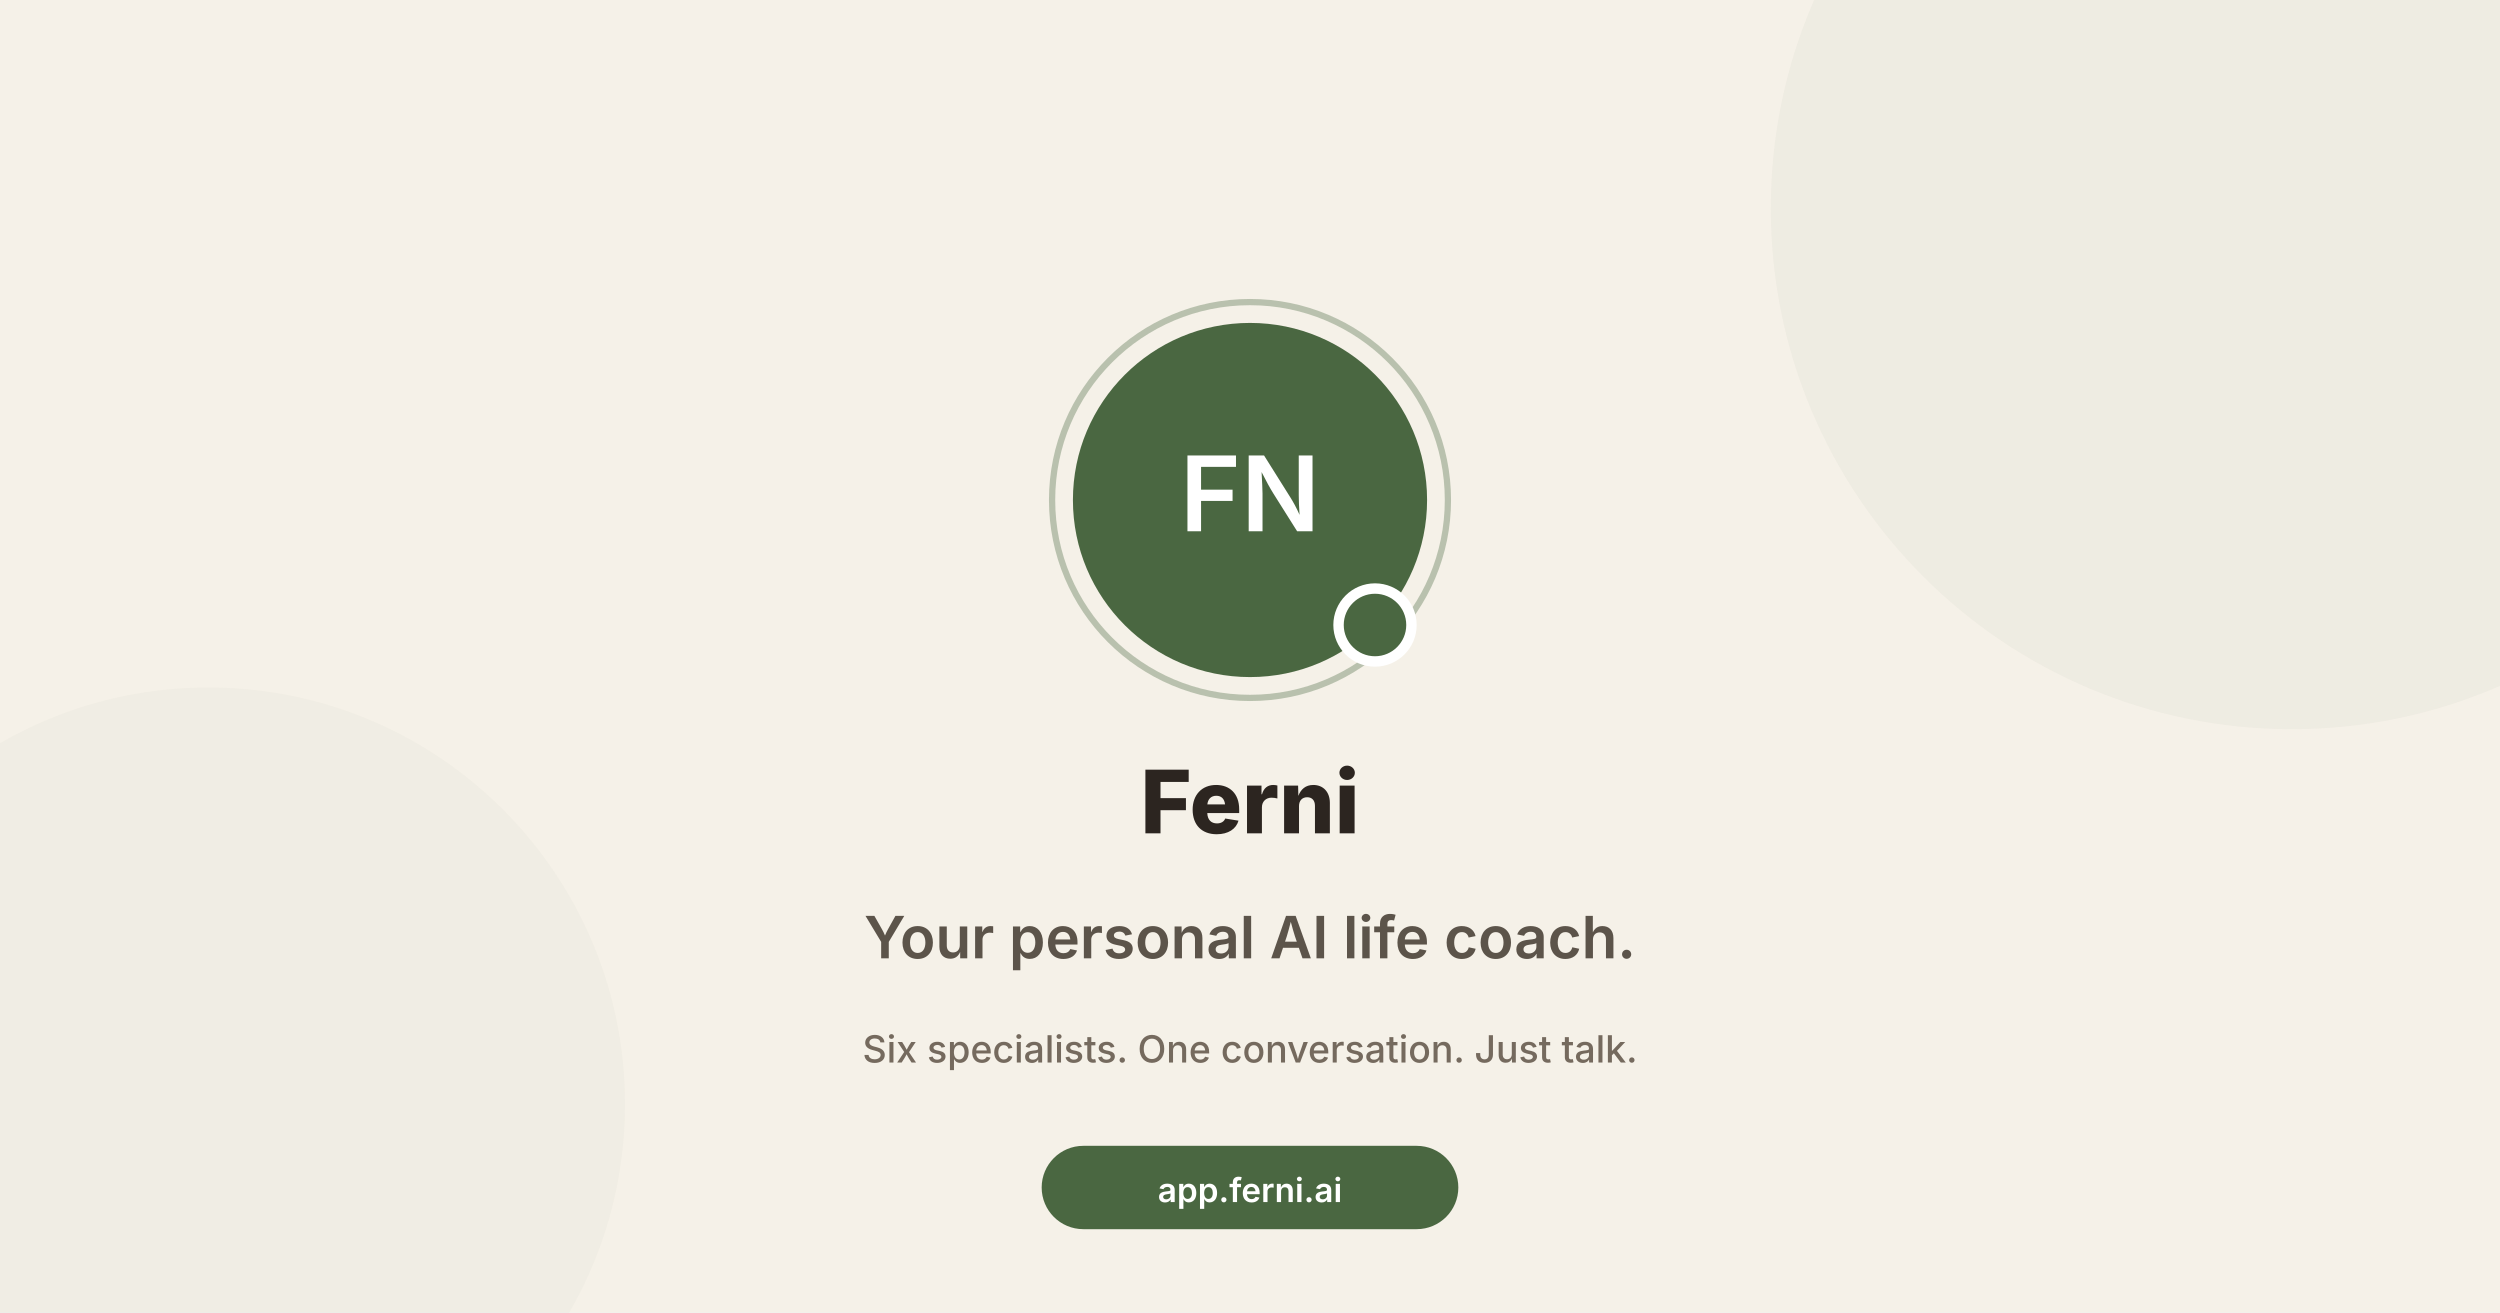
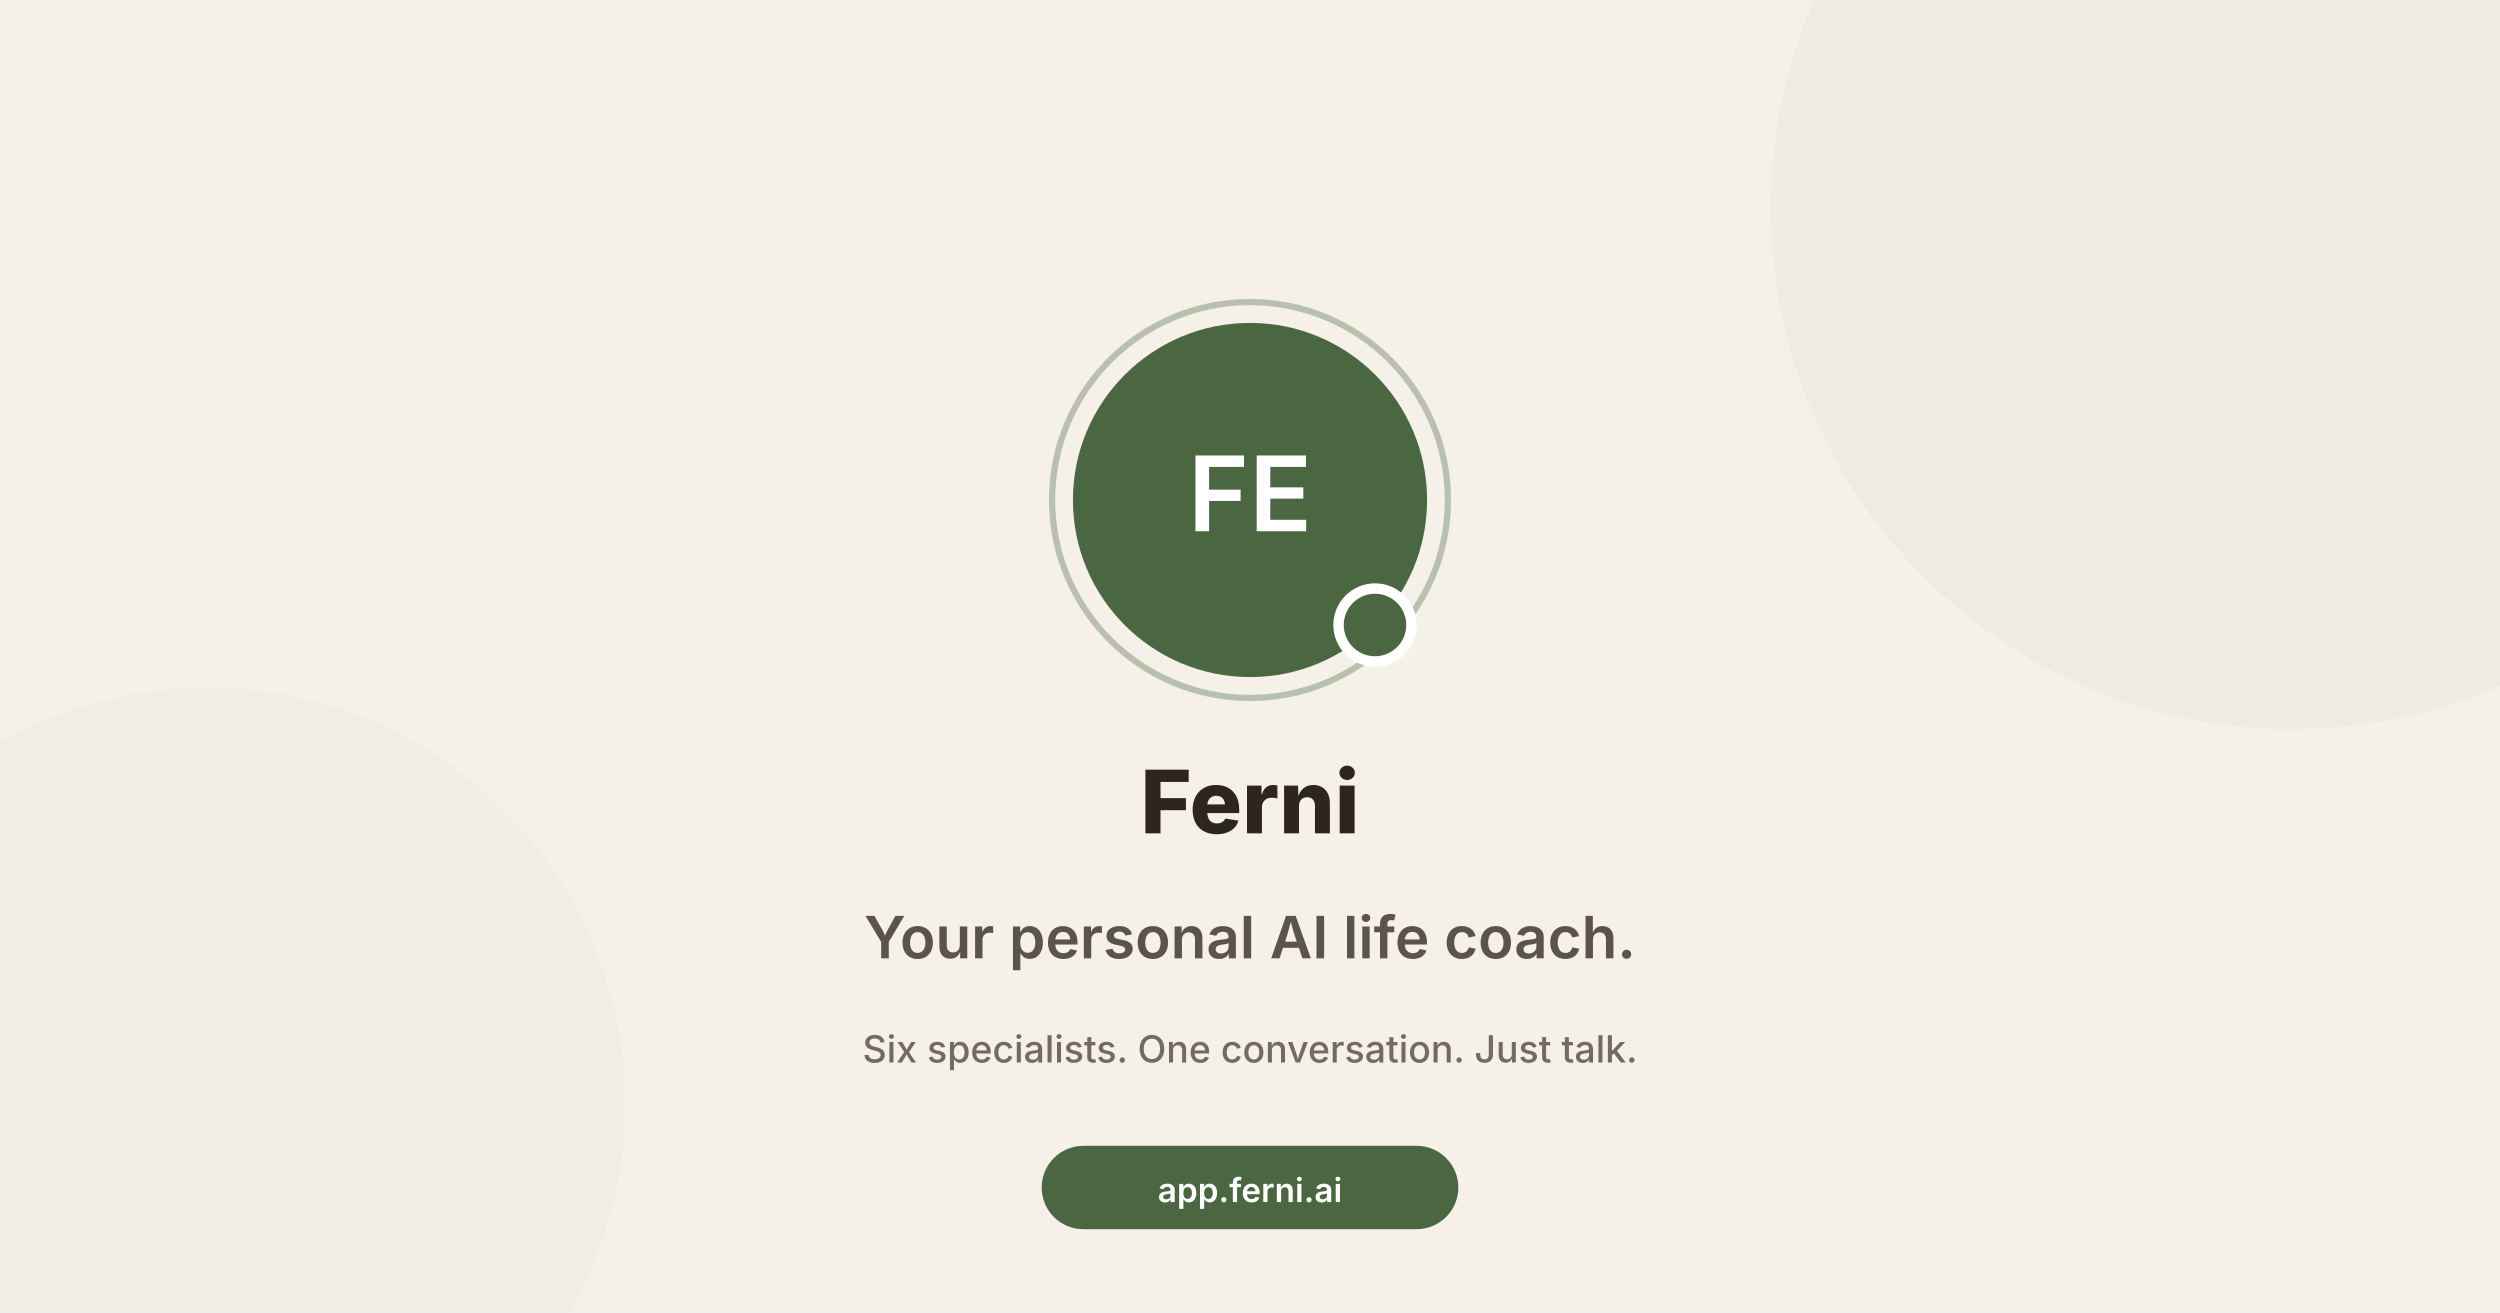
<svg xmlns="http://www.w3.org/2000/svg" width="1200" height="630" viewBox="0 0 1200 630">
  <rect width="1200" height="630" fill="#F5F1E8" />
  <circle cx="1100" cy="100" r="250" fill="#4a6741" opacity="0.04" />
  <circle cx="100" cy="530" r="200" fill="#4a6741" opacity="0.03" />
  <g transform="translate(500, 140)">
    <circle cx="100" cy="100" r="95" fill="none" stroke="#4a6741" stroke-width="3" opacity="0.35" />
    <circle cx="100" cy="100" r="85" fill="#4a6741" />
-     <text x="100" y="115" font-family="-apple-system, BlinkMacSystemFont, 'SF Pro Display', sans-serif" font-size="50" font-weight="600" fill="white" text-anchor="middle">FN</text>
+     <text x="100" y="115" font-family="-apple-system, BlinkMacSystemFont, 'SF Pro Display', sans-serif" font-size="50" font-weight="600" fill="white" text-anchor="middle">FE</text>
    <circle cx="160" cy="160" r="20" fill="white" />
    <circle cx="160" cy="160" r="15" fill="#4a6741" />
  </g>
  <text x="600" y="400" font-family="'Plus Jakarta Sans', -apple-system, sans-serif" font-size="42" font-weight="800" fill="#2C2520" text-anchor="middle">Ferni</text>
  <text x="600" y="460" font-family="'Plus Jakarta Sans', -apple-system, sans-serif" font-size="28" font-weight="600" fill="#5C544A" text-anchor="middle">Your personal AI life coach.</text>
  <text x="600" y="510" font-family="'Inter', -apple-system, sans-serif" font-size="18" font-weight="500" fill="#756A5E" text-anchor="middle">Six specialists. One conversation. Just talk.</text>
  <rect x="500" y="550" width="200" height="40" rx="20" fill="#4a6741" />
  <text x="600" y="577" font-family="'Inter', -apple-system, sans-serif" font-size="16" font-weight="600" fill="white" text-anchor="middle">app.ferni.ai</text>
</svg>
